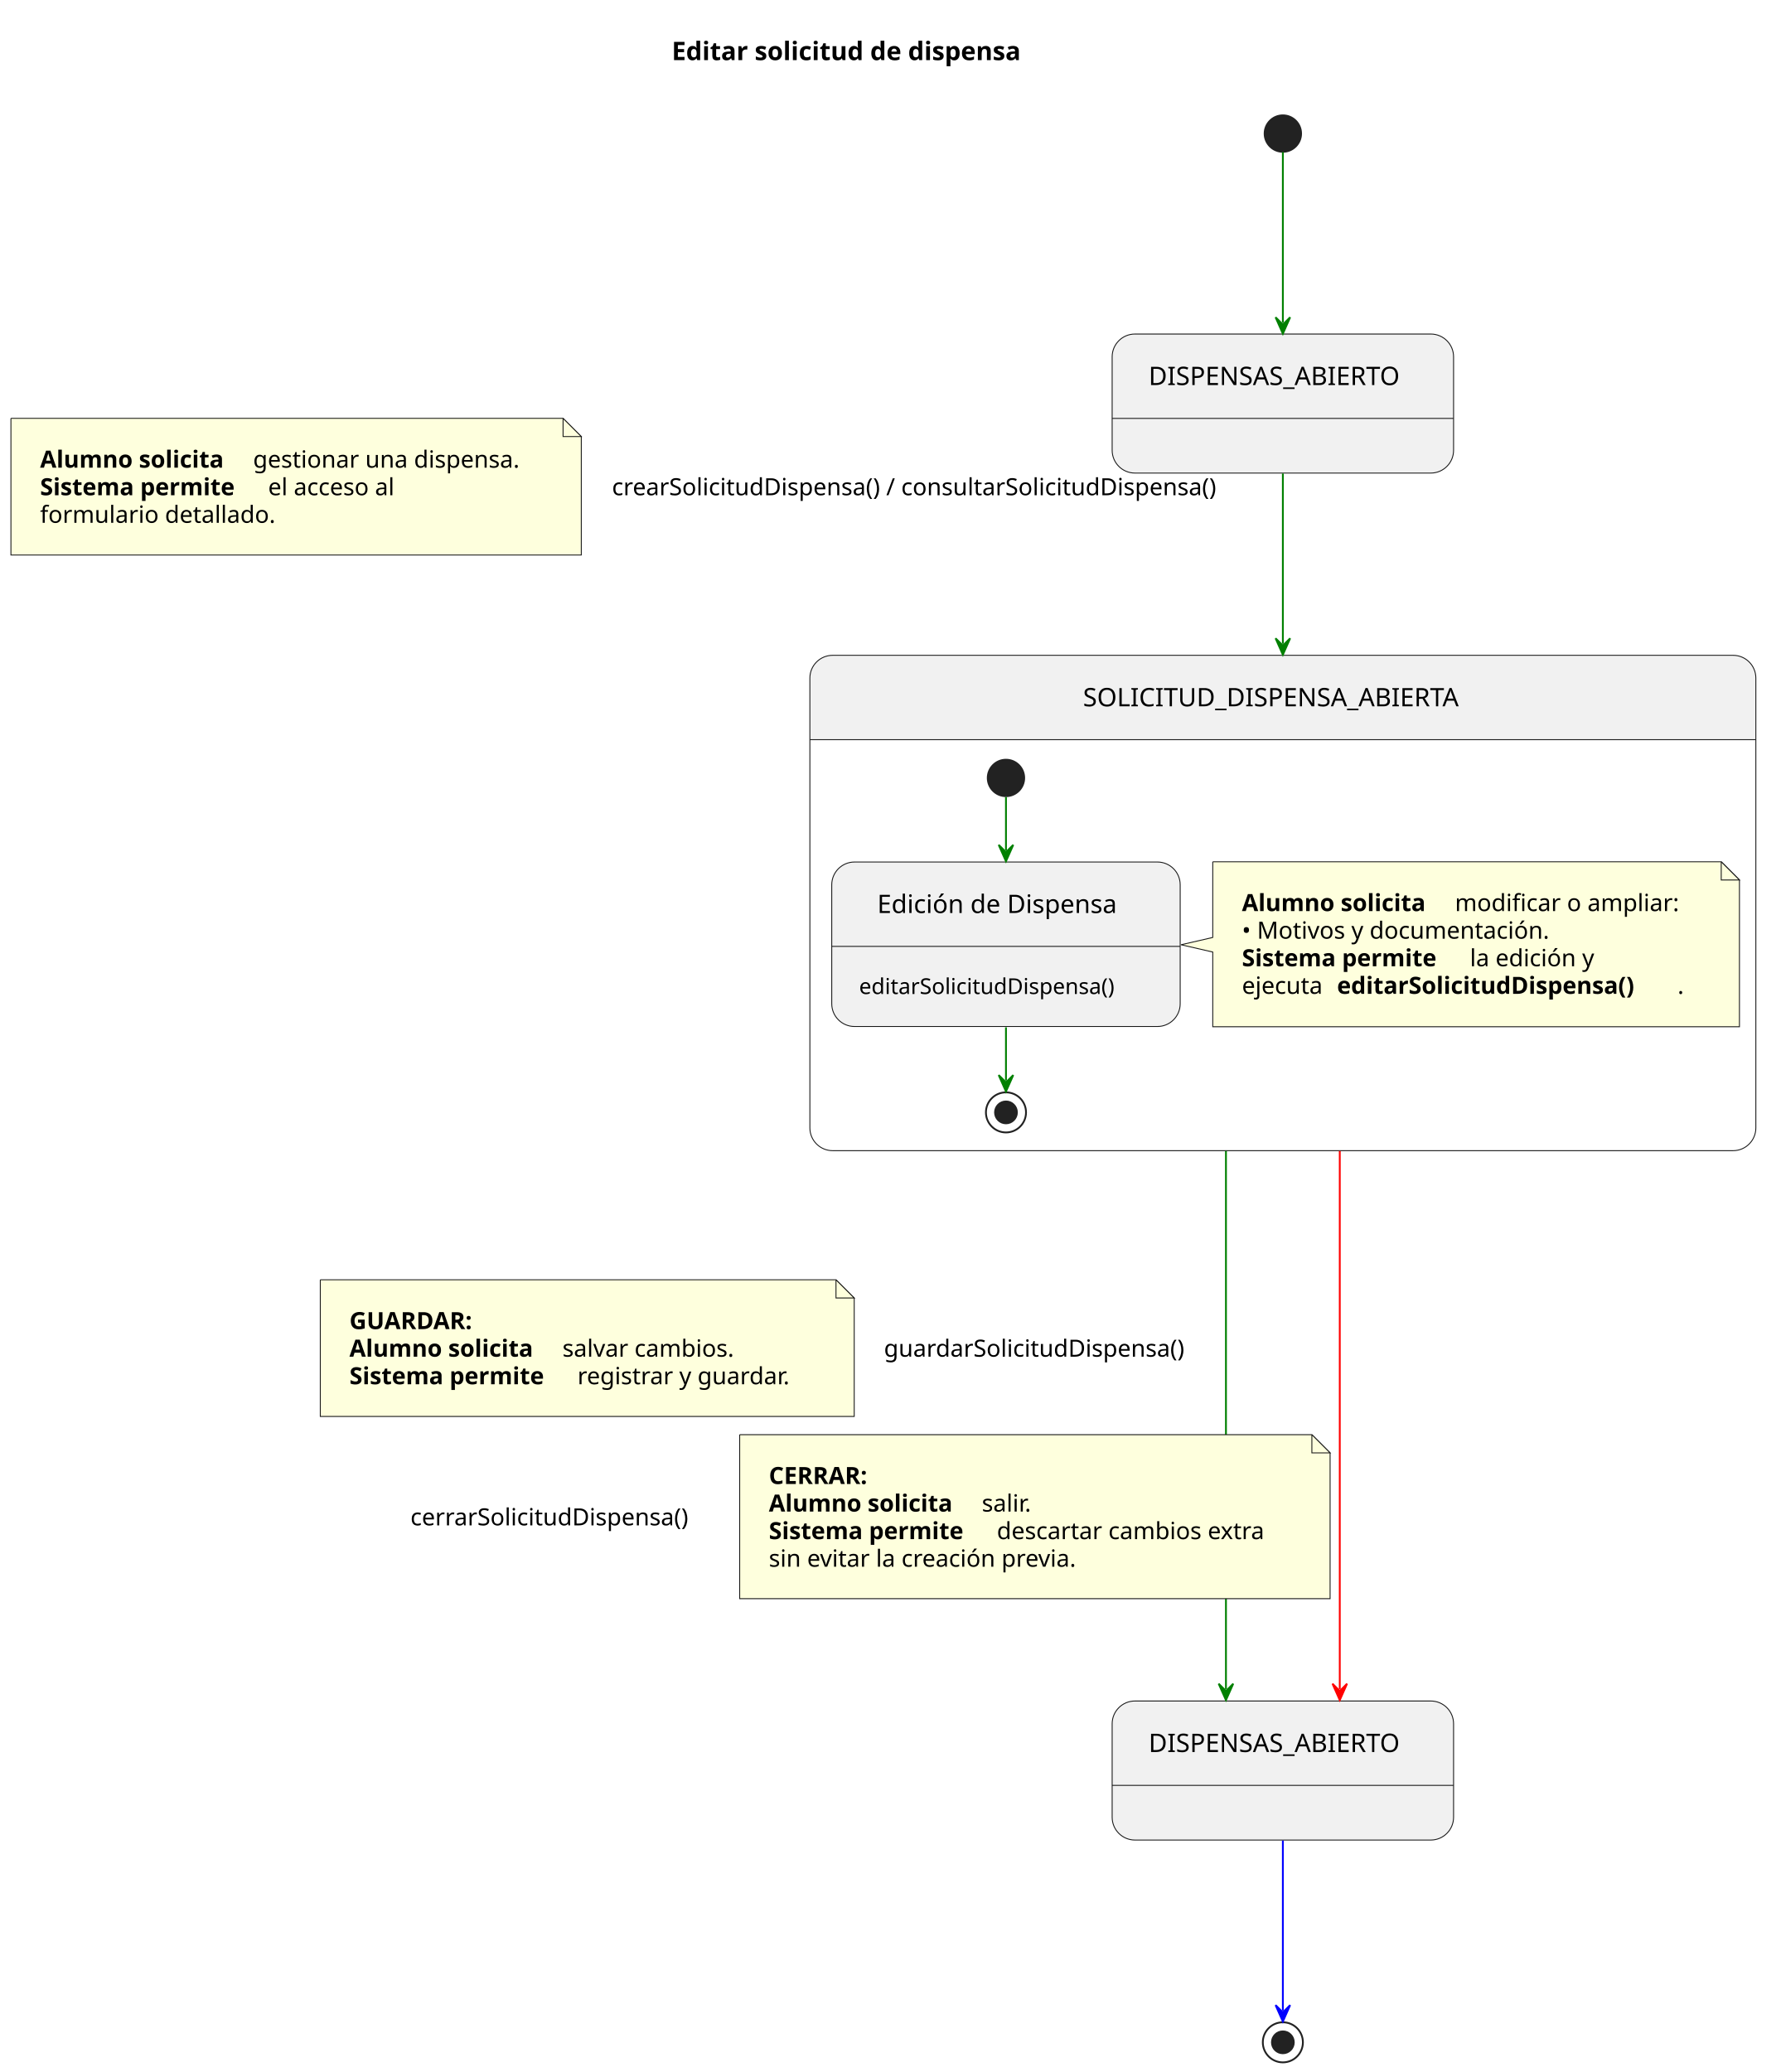
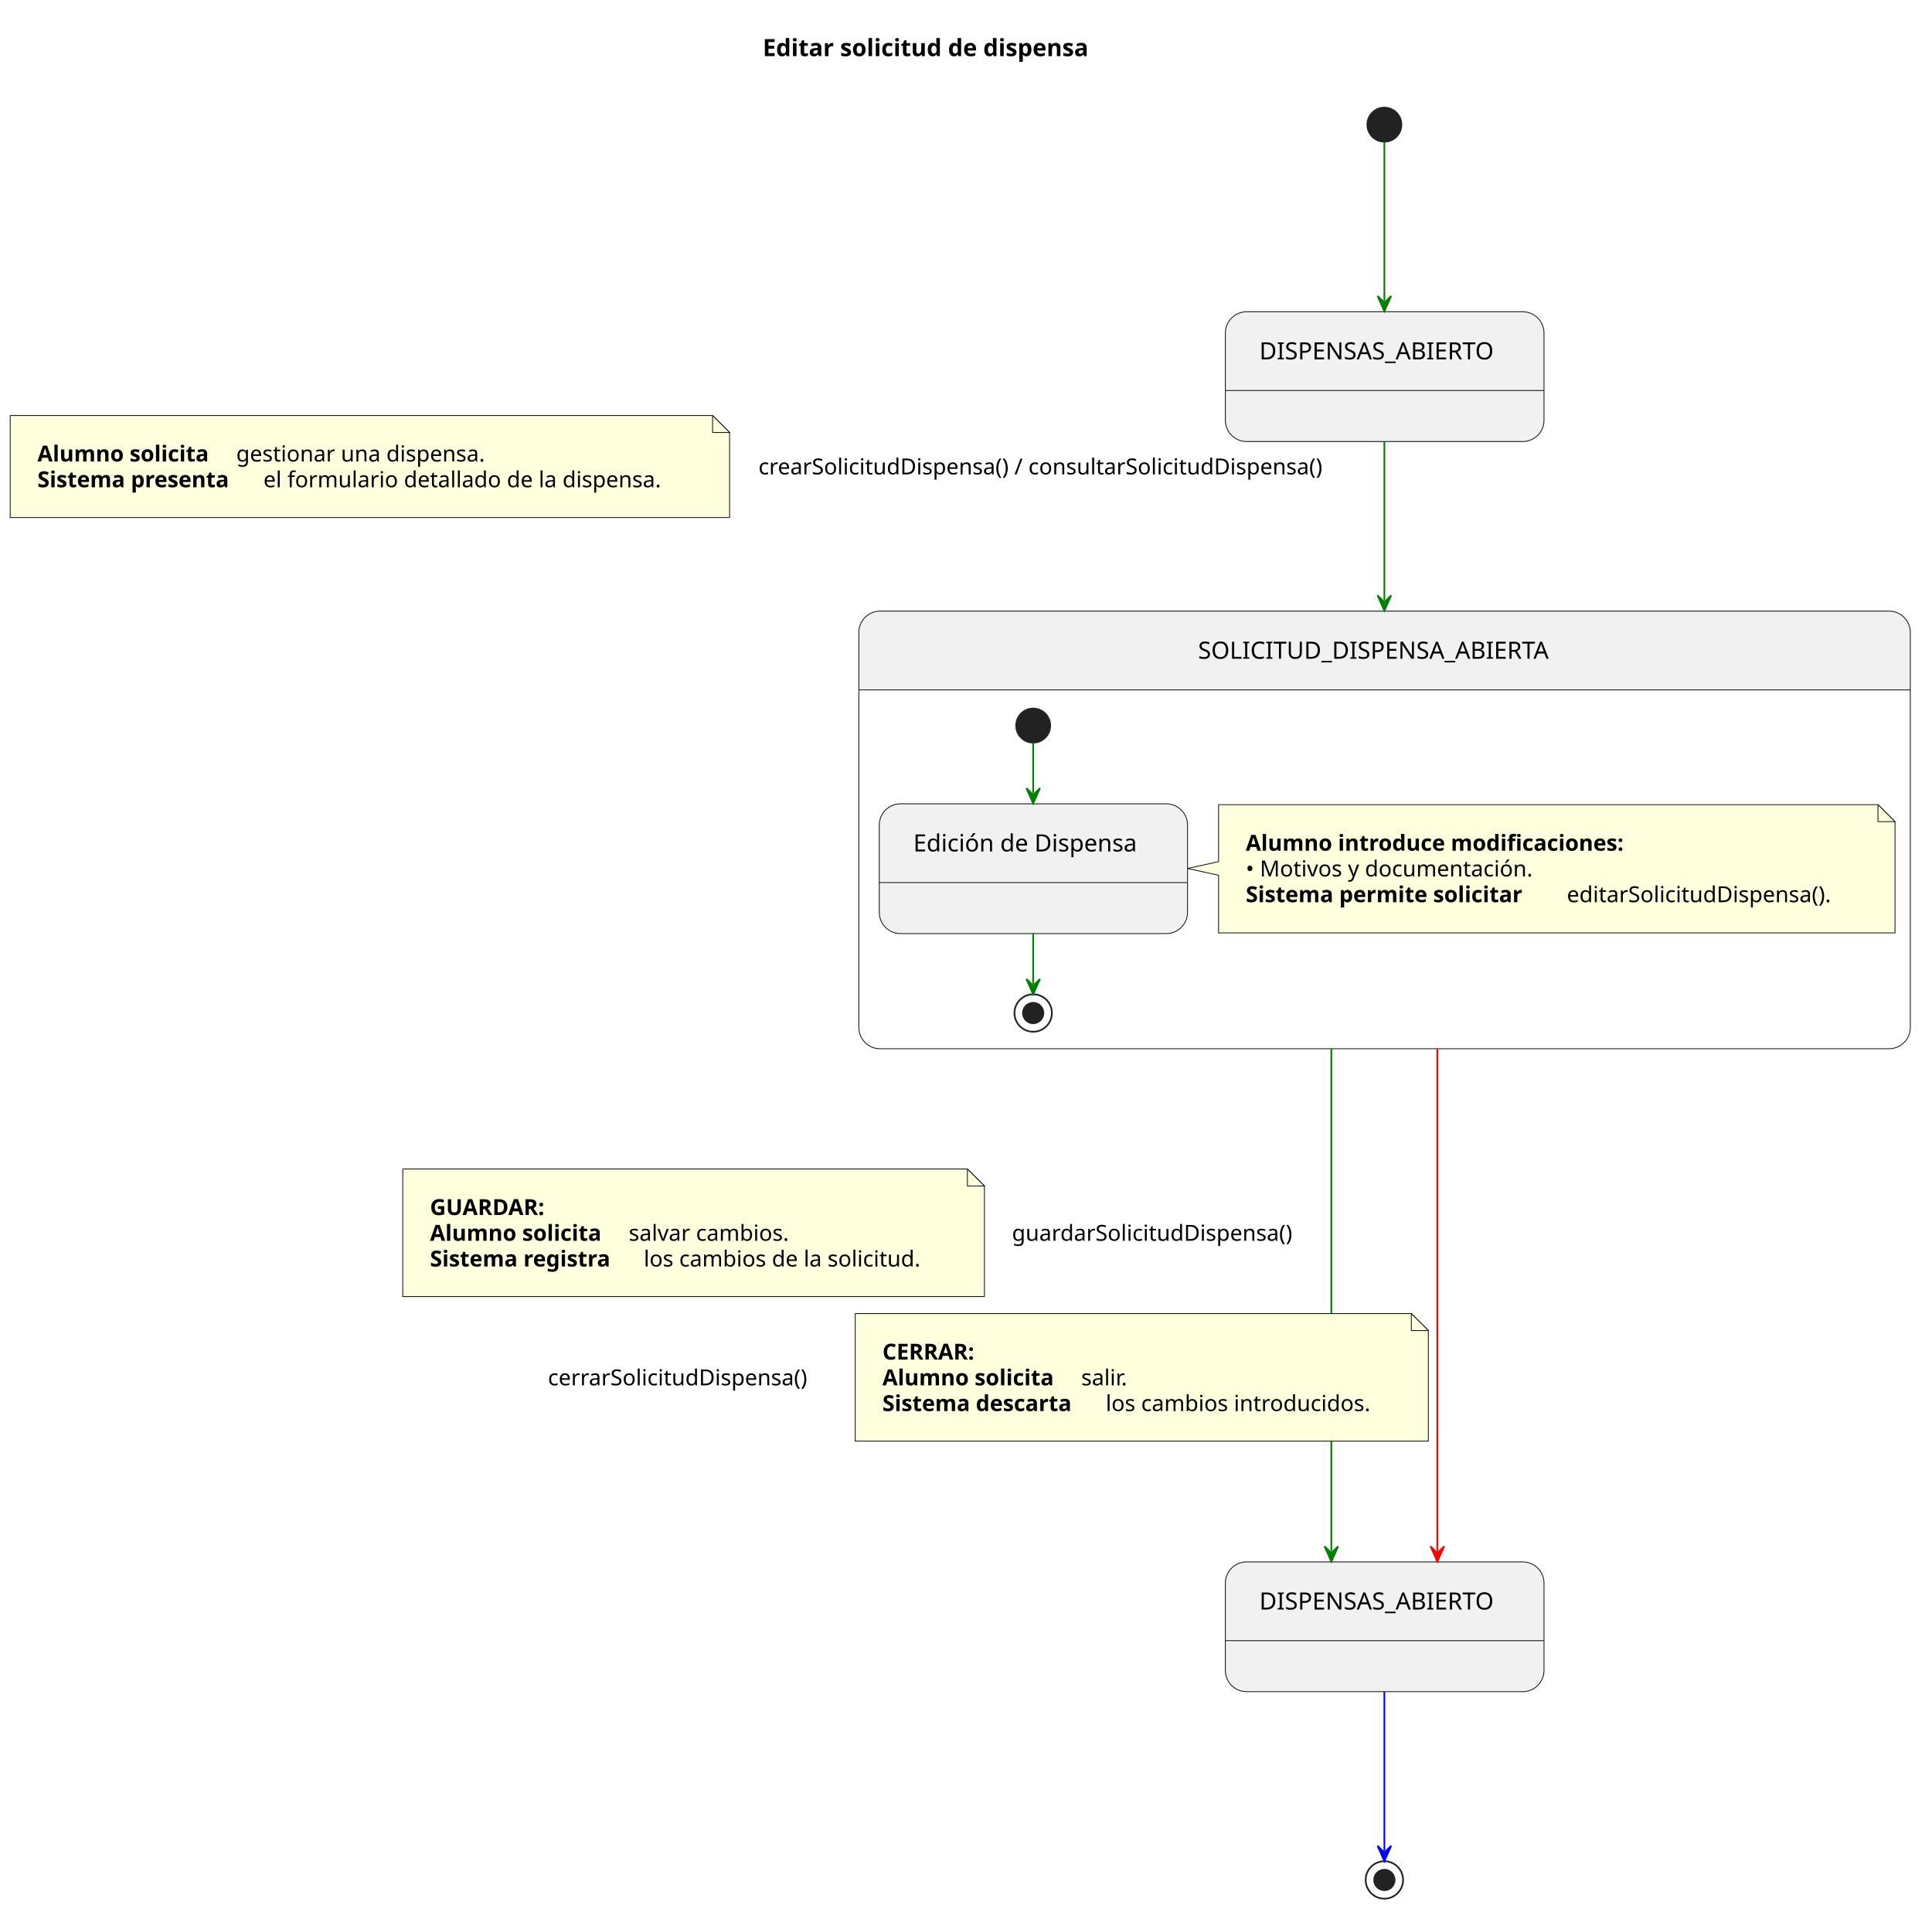
- <svg xmlns="http://www.w3.org/2000/svg" contentStyleType="text/css" data-diagram-type="STATE" height="1137px" preserveAspectRatio="none" style="width:977px;height:1137px;background:#FFFFFF;" version="1.1" viewBox="0 0 977 1137" width="977px" zoomAndPan="magnify">
+ <svg xmlns="http://www.w3.org/2000/svg" contentStyleType="text/css" data-diagram-type="STATE" height="1122px" preserveAspectRatio="none" style="width:1136px;height:1122px;background:#FFFFFF;" version="1.1" viewBox="0 0 1136 1122" width="1136px" zoomAndPan="magnify">
  <defs />
  <g>
    <g class="title" data-source-line="1">
-       <text fill="#000000" font-family="sans-serif" font-size="14" font-weight="bold" lengthAdjust="spacing" textLength="219.31" x="368.627" y="32.995">Editar solicitud de dispensa</text>
+       <text fill="#000000" font-family="sans-serif" font-size="14" font-weight="bold" lengthAdjust="spacing" textLength="219.31" x="448.467" y="32.995">Editar solicitud de dispensa</text>
    </g>
-     <g>
-       <rect fill="#F1F1F1" height="76.297" rx="12.5" ry="12.5" style="stroke:#181818;stroke-width:0.5;" width="187.362" x="610.32" y="183.297" />
-       <line style="stroke:#181818;stroke-width:0.5;" x1="610.32" x2="797.682" y1="229.594" y2="229.594" />
-       <text fill="#000000" font-family="sans-serif" font-size="14" lengthAdjust="spacing" textLength="147.362" x="630.32" y="211.292">DISPENSAS_ABIERTO</text>
+     <g id="DISPENSAS_ABIERTO_INICIAL">
+       <rect fill="#F1F1F1" height="76.297" rx="12.5" ry="12.5" style="stroke:#181818;stroke-width:0.5;" width="187.362" x="720.5" y="183.297" />
+       <line style="stroke:#181818;stroke-width:0.5;" x1="720.5" x2="907.862" y1="229.594" y2="229.594" />
+       <text fill="#000000" font-family="sans-serif" font-size="14" lengthAdjust="spacing" textLength="147.362" x="740.5" y="211.292">DISPENSAS_ABIERTO</text>
    </g>
-     <path d="M456.94,359.597 L951.065,359.597 A12.5,12.5 0 0 1 963.565,372.097 L963.565,405.894 L444.44,405.894 L444.44,372.097 A12.5,12.5 0 0 1 456.94,359.597" fill="#F1F1F1" />
-     <rect fill="none" height="271.827" rx="12.5" ry="12.5" style="stroke:#181818;stroke-width:0.5;" width="519.125" x="444.44" y="359.597" />
-     <line style="stroke:#181818;stroke-width:0.5;" x1="444.44" x2="963.565" y1="405.894" y2="405.894" />
-     <text fill="#000000" font-family="sans-serif" font-size="14" lengthAdjust="spacing" textLength="219.352" x="594.327" y="387.592">SOLICITUD_DISPENSA_ABIERTA</text>
-     <g>
-       <rect fill="#F1F1F1" height="90.266" rx="12.5" ry="12.5" style="stroke:#181818;stroke-width:0.5;" width="191.213" x="456.44" y="473.024" />
-       <line style="stroke:#181818;stroke-width:0.5;" x1="456.44" x2="647.653" y1="519.321" y2="519.321" />
-       <text fill="#000000" font-family="sans-serif" font-size="14" lengthAdjust="spacing" textLength="141.258" x="481.418" y="501.019">Edición de Dispensa</text>
-       <text fill="#000000" font-family="sans-serif" font-size="12" lengthAdjust="spacing" textLength="151.213" x="471.44" y="545.459">editarSolicitudDispensa()</text>
+     <path d="M517.5,359.297 L1110.745,359.297 A12.5,12.5 0 0 1 1123.245,371.797 L1123.245,405.594 L505,405.594 L505,371.797 A12.5,12.5 0 0 1 517.5,359.297" fill="#F1F1F1" />
+     <rect fill="none" height="257.297" rx="12.5" ry="12.5" style="stroke:#181818;stroke-width:0.5;" width="618.245" x="505" y="359.297" />
+     <line style="stroke:#181818;stroke-width:0.5;" x1="505" x2="1123.245" y1="405.594" y2="405.594" />
+     <text fill="#000000" font-family="sans-serif" font-size="14" lengthAdjust="spacing" textLength="219.352" x="704.447" y="387.292">SOLICITUD_DISPENSA_ABIERTA</text>
+     <g id="SOLICITUD_DISPENSA_ABIERTA.FormularioEdicion">
+       <rect fill="#F1F1F1" height="76.297" rx="12.5" ry="12.5" style="stroke:#181818;stroke-width:0.5;" width="181.258" x="517" y="472.594" />
+       <line style="stroke:#181818;stroke-width:0.5;" x1="517" x2="698.258" y1="518.891" y2="518.891" />
+       <text fill="#000000" font-family="sans-serif" font-size="14" lengthAdjust="spacing" textLength="141.258" x="537" y="500.589">Edición de Dispensa</text>
    </g>
-     <ellipse cx="552.05" cy="426.894" fill="#222222" rx="10" ry="10" style="stroke:#222222;stroke-width:1;" />
-     <ellipse cx="552.05" cy="610.424" fill="none" rx="11" ry="11" style="stroke:#222222;stroke-width:1;" />
-     <ellipse cx="552.05" cy="610.424" fill="#222222" rx="6" ry="6" style="stroke:#222222;stroke-width:1;" />
-     <g class="entity" data-qualified-name="SOLICITUD_DISPENSA_ABIERTA_COMP.GMN2" data-source-line="34" id="ent0003">
-       <path d="M665.53,472.894 L665.53,514.424 L648.12,518.424 L665.53,522.424 L665.53,563.425 A0,0 0 0 0 665.53,563.425 L954.565,563.425 A0,0 0 0 0 954.565,563.425 L954.565,482.894 L944.565,472.894 L665.53,472.894 A0,0 0 0 0 665.53,472.894" fill="#FEFFDD" style="stroke:#181818;stroke-width:0.5;" />
-       <path d="M944.565,472.894 L944.565,482.894 L954.565,482.894 L944.565,472.894" fill="#FEFFDD" style="stroke:#181818;stroke-width:0.5;" />
-       <text fill="#000000" font-family="sans-serif" font-size="13" font-weight="bold" lengthAdjust="spacing" textLength="112.76" x="681.53" y="499.961">Alumno solicita</text>
-       <text fill="#000000" font-family="sans-serif" font-size="13" lengthAdjust="spacing" textLength="131.143" x="798.422" y="499.961">modificar o ampliar:</text>
-       <text fill="#000000" font-family="sans-serif" font-size="13" lengthAdjust="spacing" textLength="182.698" x="681.53" y="515.093">• Motivos y documentación.</text>
-       <text fill="#000000" font-family="sans-serif" font-size="13" font-weight="bold" lengthAdjust="spacing" textLength="120.999" x="681.53" y="530.226">Sistema permite</text>
-       <text fill="#000000" font-family="sans-serif" font-size="13" lengthAdjust="spacing" textLength="74.35" x="806.661" y="530.226">la edición y</text>
-       <text fill="#000000" font-family="sans-serif" font-size="13" lengthAdjust="spacing" textLength="48.058" x="681.53" y="545.359">ejecuta</text>
-       <text fill="#000000" font-family="sans-serif" font-size="13" font-weight="bold" lengthAdjust="spacing" textLength="186.875" x="733.72" y="545.359">editarSolicitudDispensa()</text>
-       <text fill="#000000" font-family="sans-serif" font-size="13" lengthAdjust="spacing" textLength="4.132" x="920.595" y="545.359">.</text>
+     <ellipse cx="607.5" cy="426.594" fill="#222222" rx="10" ry="10" style="stroke:#222222;stroke-width:1;" />
+     <ellipse cx="607.5" cy="595.594" fill="none" rx="11" ry="11" style="stroke:#222222;stroke-width:1;" />
+     <ellipse cx="607.5" cy="595.594" fill="#222222" rx="6" ry="6" style="stroke:#222222;stroke-width:1;" />
+     <g class="entity" data-entity="GMN2" data-source-line="19" data-uid="ent0003" id="entity_GMN2">
+       <path d="M716.5,473.094 L716.5,506.594 L698.24,510.594 L716.5,514.594 L716.5,548.492 A0,0 0 0 0 716.5,548.492 L1114.245,548.492 A0,0 0 0 0 1114.245,548.492 L1114.245,483.094 L1104.245,473.094 L716.5,473.094 A0,0 0 0 0 716.5,473.094" fill="#FEFFDD" style="stroke:#181818;stroke-width:0.5;" />
+       <path d="M1104.245,473.094 L1104.245,483.094 L1114.245,483.094 L1104.245,473.094" fill="#FEFFDD" style="stroke:#181818;stroke-width:0.5;" />
+       <text fill="#000000" font-family="sans-serif" font-size="13" font-weight="bold" lengthAdjust="spacing" textLength="249.837" x="732.5" y="500.161">Alumno introduce modificaciones:</text>
+       <text fill="#000000" font-family="sans-serif" font-size="13" lengthAdjust="spacing" textLength="182.698" x="732.5" y="515.293">• Motivos y documentación.</text>
+       <text fill="#000000" font-family="sans-serif" font-size="13" font-weight="bold" lengthAdjust="spacing" textLength="184.666" x="732.5" y="530.426">Sistema permite solicitar</text>
+       <text fill="#000000" font-family="sans-serif" font-size="13" lengthAdjust="spacing" textLength="167.946" x="921.298" y="530.426">editarSolicitudDispensa().</text>
    </g>
-     <g class="link" data-entity-1="ent0005" data-entity-2="ent0005" data-link-type="dependency" data-source-line="31" id="lnk6">
-       <path d="M552.05,437.364 C552.05,446.164 552.05,453.394 552.05,466.614" fill="none" id="*start*SOLICITUD_DISPENSA_ABIERTA_COMP-to-FormularioEdicion" style="stroke:#008000;stroke-width:1;" />
-       <polygon fill="#008000" points="552.05,472.614,556.05,463.614,552.05,467.614,548.05,463.614,552.05,472.614" style="stroke:#008000;stroke-width:1;" />
+     <g class="link" data-entity-1=".start.SOLICITUD_DISPENSA_ABIERTA" data-entity-2="FormularioEdicion" data-source-line="17" data-uid="lnk6" id="link_.start.SOLICITUD_DISPENSA_ABIERTA_FormularioEdicion">
+       <path d="M607.5,436.894 C607.5,445.834 607.5,453.344 607.5,466.374" fill="none" id="*start*SOLICITUD_DISPENSA_ABIERTA-to-FormularioEdicion" style="stroke:#008000;stroke-width:1;" />
+       <polygon fill="#008000" points="607.5,472.374,611.5,463.374,607.5,467.374,603.5,463.374,607.5,472.374" style="stroke:#008000;stroke-width:1;" />
    </g>
-     <g class="link" data-entity-1="ent0005" data-entity-2="ent0007" data-link-type="dependency" data-source-line="40" id="lnk8">
-       <path d="M552.05,563.754 C552.05,576.824 552.05,583.964 552.05,592.944" fill="none" id="FormularioEdicion-to-*end*SOLICITUD_DISPENSA_ABIERTA_COMP" style="stroke:#008000;stroke-width:1;" />
-       <polygon fill="#008000" points="552.05,598.944,556.05,589.944,552.05,593.944,548.05,589.944,552.05,598.944" style="stroke:#008000;stroke-width:1;" />
+     <g class="link" data-entity-1="FormularioEdicion" data-entity-2=".end.SOLICITUD_DISPENSA_ABIERTA" data-source-line="23" data-uid="lnk8" id="link_FormularioEdicion_.end.SOLICITUD_DISPENSA_ABIERTA">
+       <path d="M607.5,548.614 C607.5,561.704 607.5,569.354 607.5,578.554" fill="none" id="FormularioEdicion-to-*end*SOLICITUD_DISPENSA_ABIERTA" style="stroke:#008000;stroke-width:1;" />
+       <polygon fill="#008000" points="607.5,584.554,611.5,575.554,607.5,579.554,603.5,575.554,607.5,584.554" style="stroke:#008000;stroke-width:1;" />
    </g>
-     <g>
-       <rect fill="#F1F1F1" height="76.297" rx="12.5" ry="12.5" style="stroke:#181818;stroke-width:0.5;" width="187.362" x="610.32" y="933.417" />
-       <line style="stroke:#181818;stroke-width:0.5;" x1="610.32" x2="797.682" y1="979.714" y2="979.714" />
-       <text fill="#000000" font-family="sans-serif" font-size="14" lengthAdjust="spacing" textLength="147.362" x="630.32" y="961.412">DISPENSAS_ABIERTO</text>
+     <g id="DISPENSAS_ABIERTO_FINAL">
+       <rect fill="#F1F1F1" height="76.297" rx="12.5" ry="12.5" style="stroke:#181818;stroke-width:0.5;" width="187.362" x="720.5" y="918.297" />
+       <line style="stroke:#181818;stroke-width:0.5;" x1="720.5" x2="907.862" y1="964.594" y2="964.594" />
+       <text fill="#000000" font-family="sans-serif" font-size="14" lengthAdjust="spacing" textLength="147.362" x="740.5" y="946.292">DISPENSAS_ABIERTO</text>
    </g>
-     <ellipse cx="704" cy="73.297" fill="#222222" rx="10" ry="10" style="stroke:#222222;stroke-width:1;" />
-     <ellipse cx="704" cy="1120.717" fill="none" rx="11" ry="11" style="stroke:#222222;stroke-width:1;" />
-     <ellipse cx="704" cy="1120.717" fill="#222222" rx="6" ry="6" style="stroke:#222222;stroke-width:1;" />
-     <g class="link" data-entity-1="ent0002" data-entity-2="ent0002" data-link-type="dependency" data-source-line="13" id="lnk3">
-       <path d="M704,83.477 C704,103.677 704,143.747 704,177.107" fill="none" id="*start*-to-DISPENSAS_ABIERTO_INICIAL" style="stroke:#008000;stroke-width:1;" />
-       <polygon fill="#008000" points="704,183.107,708,174.107,704,178.107,700,174.107,704,183.107" style="stroke:#008000;stroke-width:1;" />
+     <ellipse cx="814" cy="73.297" fill="#222222" rx="10" ry="10" style="stroke:#222222;stroke-width:1;" />
+     <ellipse cx="814" cy="1105.297" fill="none" rx="11" ry="11" style="stroke:#222222;stroke-width:1;" />
+     <ellipse cx="814" cy="1105.297" fill="#222222" rx="6" ry="6" style="stroke:#222222;stroke-width:1;" />
+     <g class="link" data-entity-1=".start." data-entity-2="DISPENSAS_ABIERTO_INICIAL" data-source-line="9" data-uid="lnk3" id="link_.start._DISPENSAS_ABIERTO_INICIAL">
+       <path d="M814,83.467 C814,103.647 814,143.677 814,176.997" fill="none" id="*start*-to-DISPENSAS_ABIERTO_INICIAL" style="stroke:#008000;stroke-width:1;" />
+       <polygon fill="#008000" points="814,182.997,818,173.997,814,177.997,810,173.997,814,182.997" style="stroke:#008000;stroke-width:1;" />
    </g>
-     <g class="link" data-entity-1="ent0002" data-entity-2="ent0003" data-link-type="dependency" data-source-line="17" id="lnk4">
-       <path d="M704,259.837 C704,286.137 704,316.737 704,353.267" fill="none" id="DISPENSAS_ABIERTO_INICIAL-to-SOLICITUD_DISPENSA_ABIERTA_COMP" style="stroke:#008000;stroke-width:1;" />
-       <polygon fill="#008000" points="704,359.267,708,350.267,704,354.267,700,350.267,704,359.267" style="stroke:#008000;stroke-width:1;" />
-       <path d="M6,229.557 L6,304.557 L319,304.557 L319,239.557 L309,229.557 L6,229.557" fill="#FEFFDD" style="stroke:#181818;stroke-width:0.5;" />
-       <path d="M309,229.557 L309,239.557 L319,239.557 L309,229.557" fill="#FEFFDD" style="stroke:#181818;stroke-width:0.5;" />
-       <text fill="#000000" font-family="sans-serif" font-size="13" font-weight="bold" lengthAdjust="spacing" textLength="112.76" x="22" y="256.624">Alumno solicita</text>
-       <text fill="#000000" font-family="sans-serif" font-size="13" lengthAdjust="spacing" textLength="155.943" x="138.892" y="256.624">gestionar una dispensa.</text>
-       <text fill="#000000" font-family="sans-serif" font-size="13" font-weight="bold" lengthAdjust="spacing" textLength="120.999" x="22" y="271.757">Sistema permite</text>
-       <text fill="#000000" font-family="sans-serif" font-size="13" lengthAdjust="spacing" textLength="76.439" x="147.131" y="271.757">el acceso al</text>
-       <text fill="#000000" font-family="sans-serif" font-size="13" lengthAdjust="spacing" textLength="136.24" x="22" y="286.889">formulario detallado.</text>
-       <text fill="#000000" font-family="sans-serif" font-size="13" lengthAdjust="spacing" textLength="357.906" x="335.835" y="271.757">crearSolicitudDispensa() / consultarSolicitudDispensa()</text>
+     <g class="link" data-entity-1="DISPENSAS_ABIERTO_INICIAL" data-entity-2="SOLICITUD_DISPENSA_ABIERTA" data-source-line="10" data-uid="lnk4" id="link_DISPENSAS_ABIERTO_INICIAL_SOLICITUD_DISPENSA_ABIERTA">
+       <path d="M814,259.477 C814,285.887 814,316.697 814,353.057" fill="none" id="DISPENSAS_ABIERTO_INICIAL-to-SOLICITUD_DISPENSA_ABIERTA" style="stroke:#008000;stroke-width:1;" />
+       <polygon fill="#008000" points="814,359.057,818,350.057,814,354.057,810,350.057,814,359.057" style="stroke:#008000;stroke-width:1;" />
+       <path d="M6,244.267 L6,304.267 L429,304.267 L429,254.267 L419,244.267 L6,244.267" fill="#FEFFDD" style="stroke:#181818;stroke-width:0.5;" />
+       <path d="M419,244.267 L419,254.267 L429,254.267 L419,244.267" fill="#FEFFDD" style="stroke:#181818;stroke-width:0.5;" />
+       <text fill="#000000" font-family="sans-serif" font-size="13" font-weight="bold" lengthAdjust="spacing" textLength="112.76" x="22" y="271.334">Alumno solicita</text>
+       <text fill="#000000" font-family="sans-serif" font-size="13" lengthAdjust="spacing" textLength="155.943" x="138.892" y="271.334">gestionar una dispensa.</text>
+       <text fill="#000000" font-family="sans-serif" font-size="13" font-weight="bold" lengthAdjust="spacing" textLength="128.762" x="22" y="286.467">Sistema presenta</text>
+       <text fill="#000000" font-family="sans-serif" font-size="13" lengthAdjust="spacing" textLength="250.072" x="154.894" y="286.467">el formulario detallado de la dispensa.</text>
+       <text fill="#000000" font-family="sans-serif" font-size="13" lengthAdjust="spacing" textLength="357.906" x="445.967" y="278.9">crearSolicitudDispensa() / consultarSolicitudDispensa()</text>
    </g>
-     <g class="link" data-entity-1="ent0003" data-entity-2="ent0004" data-link-type="dependency" data-source-line="44" id="lnk9">
-       <path d="M672.77,631.607 C672.77,734.247 672.77,862.047 672.77,926.927" fill="none" id="SOLICITUD_DISPENSA_ABIERTA_COMP-to-DISPENSAS_ABIERTO_FINAL" style="stroke:#008000;stroke-width:1;" />
-       <polygon fill="#008000" points="672.77,932.927,676.77,923.927,672.77,927.927,668.77,923.927,672.77,932.927" style="stroke:#008000;stroke-width:1;" />
-       <path d="M175.77,702.267 L175.77,777.267 L468.77,777.267 L468.77,712.267 L458.77,702.267 L175.77,702.267" fill="#FEFFDD" style="stroke:#181818;stroke-width:0.5;" />
-       <path d="M458.77,702.267 L458.77,712.267 L468.77,712.267 L458.77,702.267" fill="#FEFFDD" style="stroke:#181818;stroke-width:0.5;" />
-       <text fill="#000000" font-family="sans-serif" font-size="13" font-weight="bold" lengthAdjust="spacing" textLength="77.359" x="191.77" y="729.334">GUARDAR:</text>
-       <text fill="#000000" font-family="sans-serif" font-size="13" font-weight="bold" lengthAdjust="spacing" textLength="112.76" x="191.77" y="744.467">Alumno solicita</text>
-       <text fill="#000000" font-family="sans-serif" font-size="13" lengthAdjust="spacing" textLength="101.988" x="308.662" y="744.467">salvar cambios.</text>
-       <text fill="#000000" font-family="sans-serif" font-size="13" font-weight="bold" lengthAdjust="spacing" textLength="120.999" x="191.77" y="759.599">Sistema permite</text>
-       <text fill="#000000" font-family="sans-serif" font-size="13" lengthAdjust="spacing" textLength="127.188" x="316.901" y="759.599">registrar y guardar.</text>
-       <text fill="#000000" font-family="sans-serif" font-size="13" lengthAdjust="spacing" textLength="176.909" x="485.089" y="744.467">guardarSolicitudDispensa()</text>
+     <g class="link" data-entity-1="SOLICITUD_DISPENSA_ABIERTA" data-entity-2="DISPENSAS_ABIERTO_FINAL" data-source-line="25" data-uid="lnk9" id="link_SOLICITUD_DISPENSA_ABIERTA_DISPENSAS_ABIERTO_FINAL">
+       <path d="M782.83,616.437 C782.83,718.017 782.83,847.117 782.83,912.137" fill="none" id="SOLICITUD_DISPENSA_ABIERTA-to-DISPENSAS_ABIERTO_FINAL" style="stroke:#008000;stroke-width:1;" />
+       <polygon fill="#008000" points="782.83,918.137,786.83,909.137,782.83,913.137,778.83,909.137,782.83,918.137" style="stroke:#008000;stroke-width:1;" />
+       <path d="M236.83,687.287 L236.83,762.287 L578.83,762.287 L578.83,697.287 L568.83,687.287 L236.83,687.287" fill="#FEFFDD" style="stroke:#181818;stroke-width:0.5;" />
+       <path d="M568.83,687.287 L568.83,697.287 L578.83,697.287 L568.83,687.287" fill="#FEFFDD" style="stroke:#181818;stroke-width:0.5;" />
+       <text fill="#000000" font-family="sans-serif" font-size="13" font-weight="bold" lengthAdjust="spacing" textLength="77.359" x="252.83" y="714.354">GUARDAR:</text>
+       <text fill="#000000" font-family="sans-serif" font-size="13" font-weight="bold" lengthAdjust="spacing" textLength="112.76" x="252.83" y="729.487">Alumno solicita</text>
+       <text fill="#000000" font-family="sans-serif" font-size="13" lengthAdjust="spacing" textLength="101.988" x="369.722" y="729.487">salvar cambios.</text>
+       <text fill="#000000" font-family="sans-serif" font-size="13" font-weight="bold" lengthAdjust="spacing" textLength="121.558" x="252.83" y="744.619">Sistema registra</text>
+       <text fill="#000000" font-family="sans-serif" font-size="13" lengthAdjust="spacing" textLength="175.494" x="378.52" y="744.619">los cambios de la solicitud.</text>
+       <text fill="#000000" font-family="sans-serif" font-size="13" lengthAdjust="spacing" textLength="176.909" x="595.014" y="729.487">guardarSolicitudDispensa()</text>
    </g>
-     <g class="link" data-entity-1="ent0003" data-entity-2="ent0004" data-link-type="dependency" data-source-line="51" id="lnk10">
-       <path d="M735.23,631.607 C735.23,734.247 735.23,862.047 735.23,926.927" fill="none" id="SOLICITUD_DISPENSA_ABIERTA_COMP-to-DISPENSAS_ABIERTO_FINAL-1" style="stroke:#FF0000;stroke-width:1;" />
-       <polygon fill="#FF0000" points="735.23,932.927,739.23,923.927,735.23,927.927,731.23,923.927,735.23,932.927" style="stroke:#FF0000;stroke-width:1;" />
-       <text fill="#000000" font-family="sans-serif" font-size="13" lengthAdjust="spacing" textLength="164.69" x="225.23" y="837.033">cerrarSolicitudDispensa()</text>
-       <path d="M405.92,787.267 L405.92,877.267 L729.92,877.267 L729.92,797.267 L719.92,787.267 L405.92,787.267" fill="#FEFFDD" style="stroke:#181818;stroke-width:0.5;" />
-       <path d="M719.92,787.267 L719.92,797.267 L729.92,797.267 L719.92,787.267" fill="#FEFFDD" style="stroke:#181818;stroke-width:0.5;" />
-       <text fill="#000000" font-family="sans-serif" font-size="13" font-weight="bold" lengthAdjust="spacing" textLength="63.711" x="421.92" y="814.334">CERRAR:</text>
-       <text fill="#000000" font-family="sans-serif" font-size="13" font-weight="bold" lengthAdjust="spacing" textLength="112.76" x="421.92" y="829.467">Alumno solicita</text>
-       <text fill="#000000" font-family="sans-serif" font-size="13" lengthAdjust="spacing" textLength="31.44" x="538.812" y="829.467">salir.</text>
-       <text fill="#000000" font-family="sans-serif" font-size="13" font-weight="bold" lengthAdjust="spacing" textLength="120.999" x="421.92" y="844.599">Sistema permite</text>
-       <text fill="#000000" font-family="sans-serif" font-size="13" lengthAdjust="spacing" textLength="158.622" x="547.051" y="844.599">descartar cambios extra</text>
-       <text fill="#000000" font-family="sans-serif" font-size="13" lengthAdjust="spacing" textLength="184.85" x="421.92" y="859.732">sin evitar la creación previa.</text>
+     <g class="link" data-entity-1="SOLICITUD_DISPENSA_ABIERTA" data-entity-2="DISPENSAS_ABIERTO_FINAL" data-source-line="31" data-uid="lnk10" id="link_SOLICITUD_DISPENSA_ABIERTA_DISPENSAS_ABIERTO_FINAL">
+       <path d="M845.17,616.437 C845.17,718.017 845.17,847.117 845.17,912.137" fill="none" id="SOLICITUD_DISPENSA_ABIERTA-to-DISPENSAS_ABIERTO_FINAL-1" style="stroke:#FF0000;stroke-width:1;" />
+       <polygon fill="#FF0000" points="845.17,918.137,849.17,909.137,845.17,913.137,841.17,909.137,845.17,918.137" style="stroke:#FF0000;stroke-width:1;" />
+       <text fill="#000000" font-family="sans-serif" font-size="13" lengthAdjust="spacing" textLength="164.69" x="322.17" y="814.487">cerrarSolicitudDispensa()</text>
+       <path d="M502.86,772.287 L502.86,847.287 L839.86,847.287 L839.86,782.287 L829.86,772.287 L502.86,772.287" fill="#FEFFDD" style="stroke:#181818;stroke-width:0.5;" />
+       <path d="M829.86,772.287 L829.86,782.287 L839.86,782.287 L829.86,772.287" fill="#FEFFDD" style="stroke:#181818;stroke-width:0.5;" />
+       <text fill="#000000" font-family="sans-serif" font-size="13" font-weight="bold" lengthAdjust="spacing" textLength="63.711" x="518.86" y="799.354">CERRAR:</text>
+       <text fill="#000000" font-family="sans-serif" font-size="13" font-weight="bold" lengthAdjust="spacing" textLength="112.76" x="518.86" y="814.487">Alumno solicita</text>
+       <text fill="#000000" font-family="sans-serif" font-size="13" lengthAdjust="spacing" textLength="31.44" x="635.752" y="814.487">salir.</text>
+       <text fill="#000000" font-family="sans-serif" font-size="13" font-weight="bold" lengthAdjust="spacing" textLength="127.169" x="518.86" y="829.619">Sistema descarta</text>
+       <text fill="#000000" font-family="sans-serif" font-size="13" lengthAdjust="spacing" textLength="165.579" x="650.161" y="829.619">los cambios introducidos.</text>
    </g>
-     <g class="link" data-entity-1="ent0004" data-entity-2="ent0011" data-link-type="dependency" data-source-line="59" id="lnk12">
-       <path d="M704,1009.977 C704,1042.947 704,1082.367 704,1103.297" fill="none" id="DISPENSAS_ABIERTO_FINAL-to-*end*" style="stroke:#0000FF;stroke-width:1;" />
-       <polygon fill="#0000FF" points="704,1109.297,708,1100.297,704,1104.297,700,1100.297,704,1109.297" style="stroke:#0000FF;stroke-width:1;" />
+     <g class="link" data-entity-1="DISPENSAS_ABIERTO_FINAL" data-entity-2=".end." data-source-line="37" data-uid="lnk12" id="link_DISPENSAS_ABIERTO_FINAL_.end.">
+       <path d="M814,994.667 C814,1027.777 814,1067.457 814,1088.217" fill="none" id="DISPENSAS_ABIERTO_FINAL-to-*end*" style="stroke:#0000FF;stroke-width:1;" />
+       <polygon fill="#0000FF" points="814,1094.217,818,1085.217,814,1089.217,810,1085.217,814,1094.217" style="stroke:#0000FF;stroke-width:1;" />
    </g>
  </g>
</svg>
